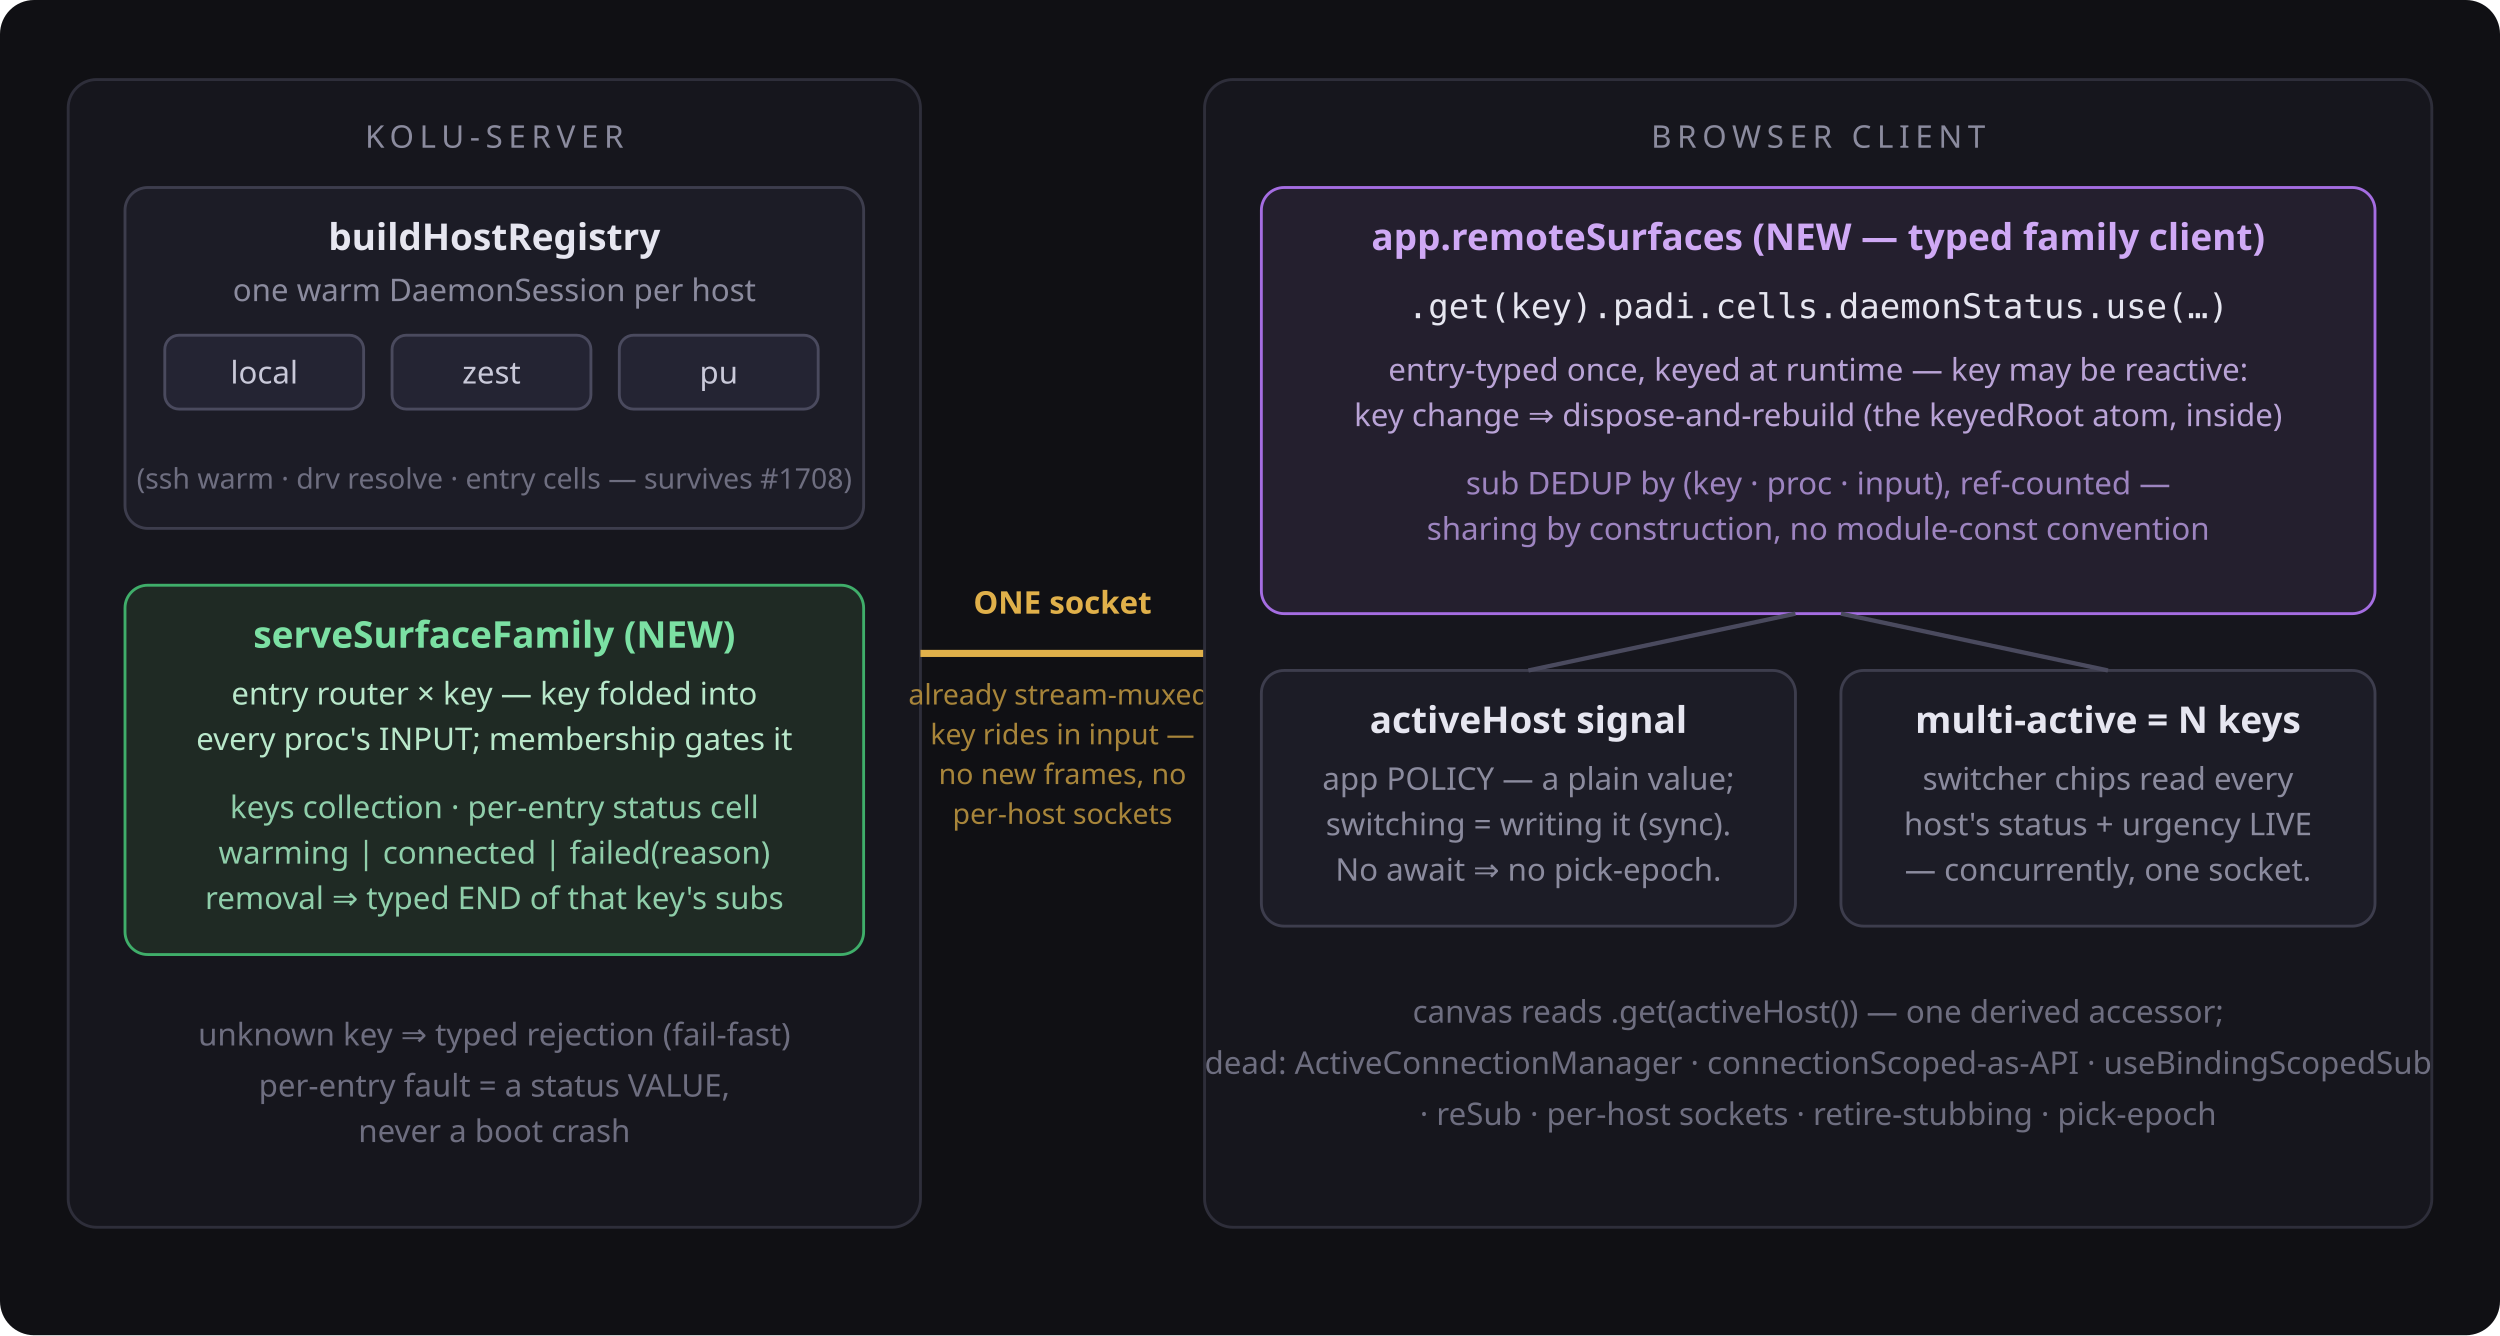
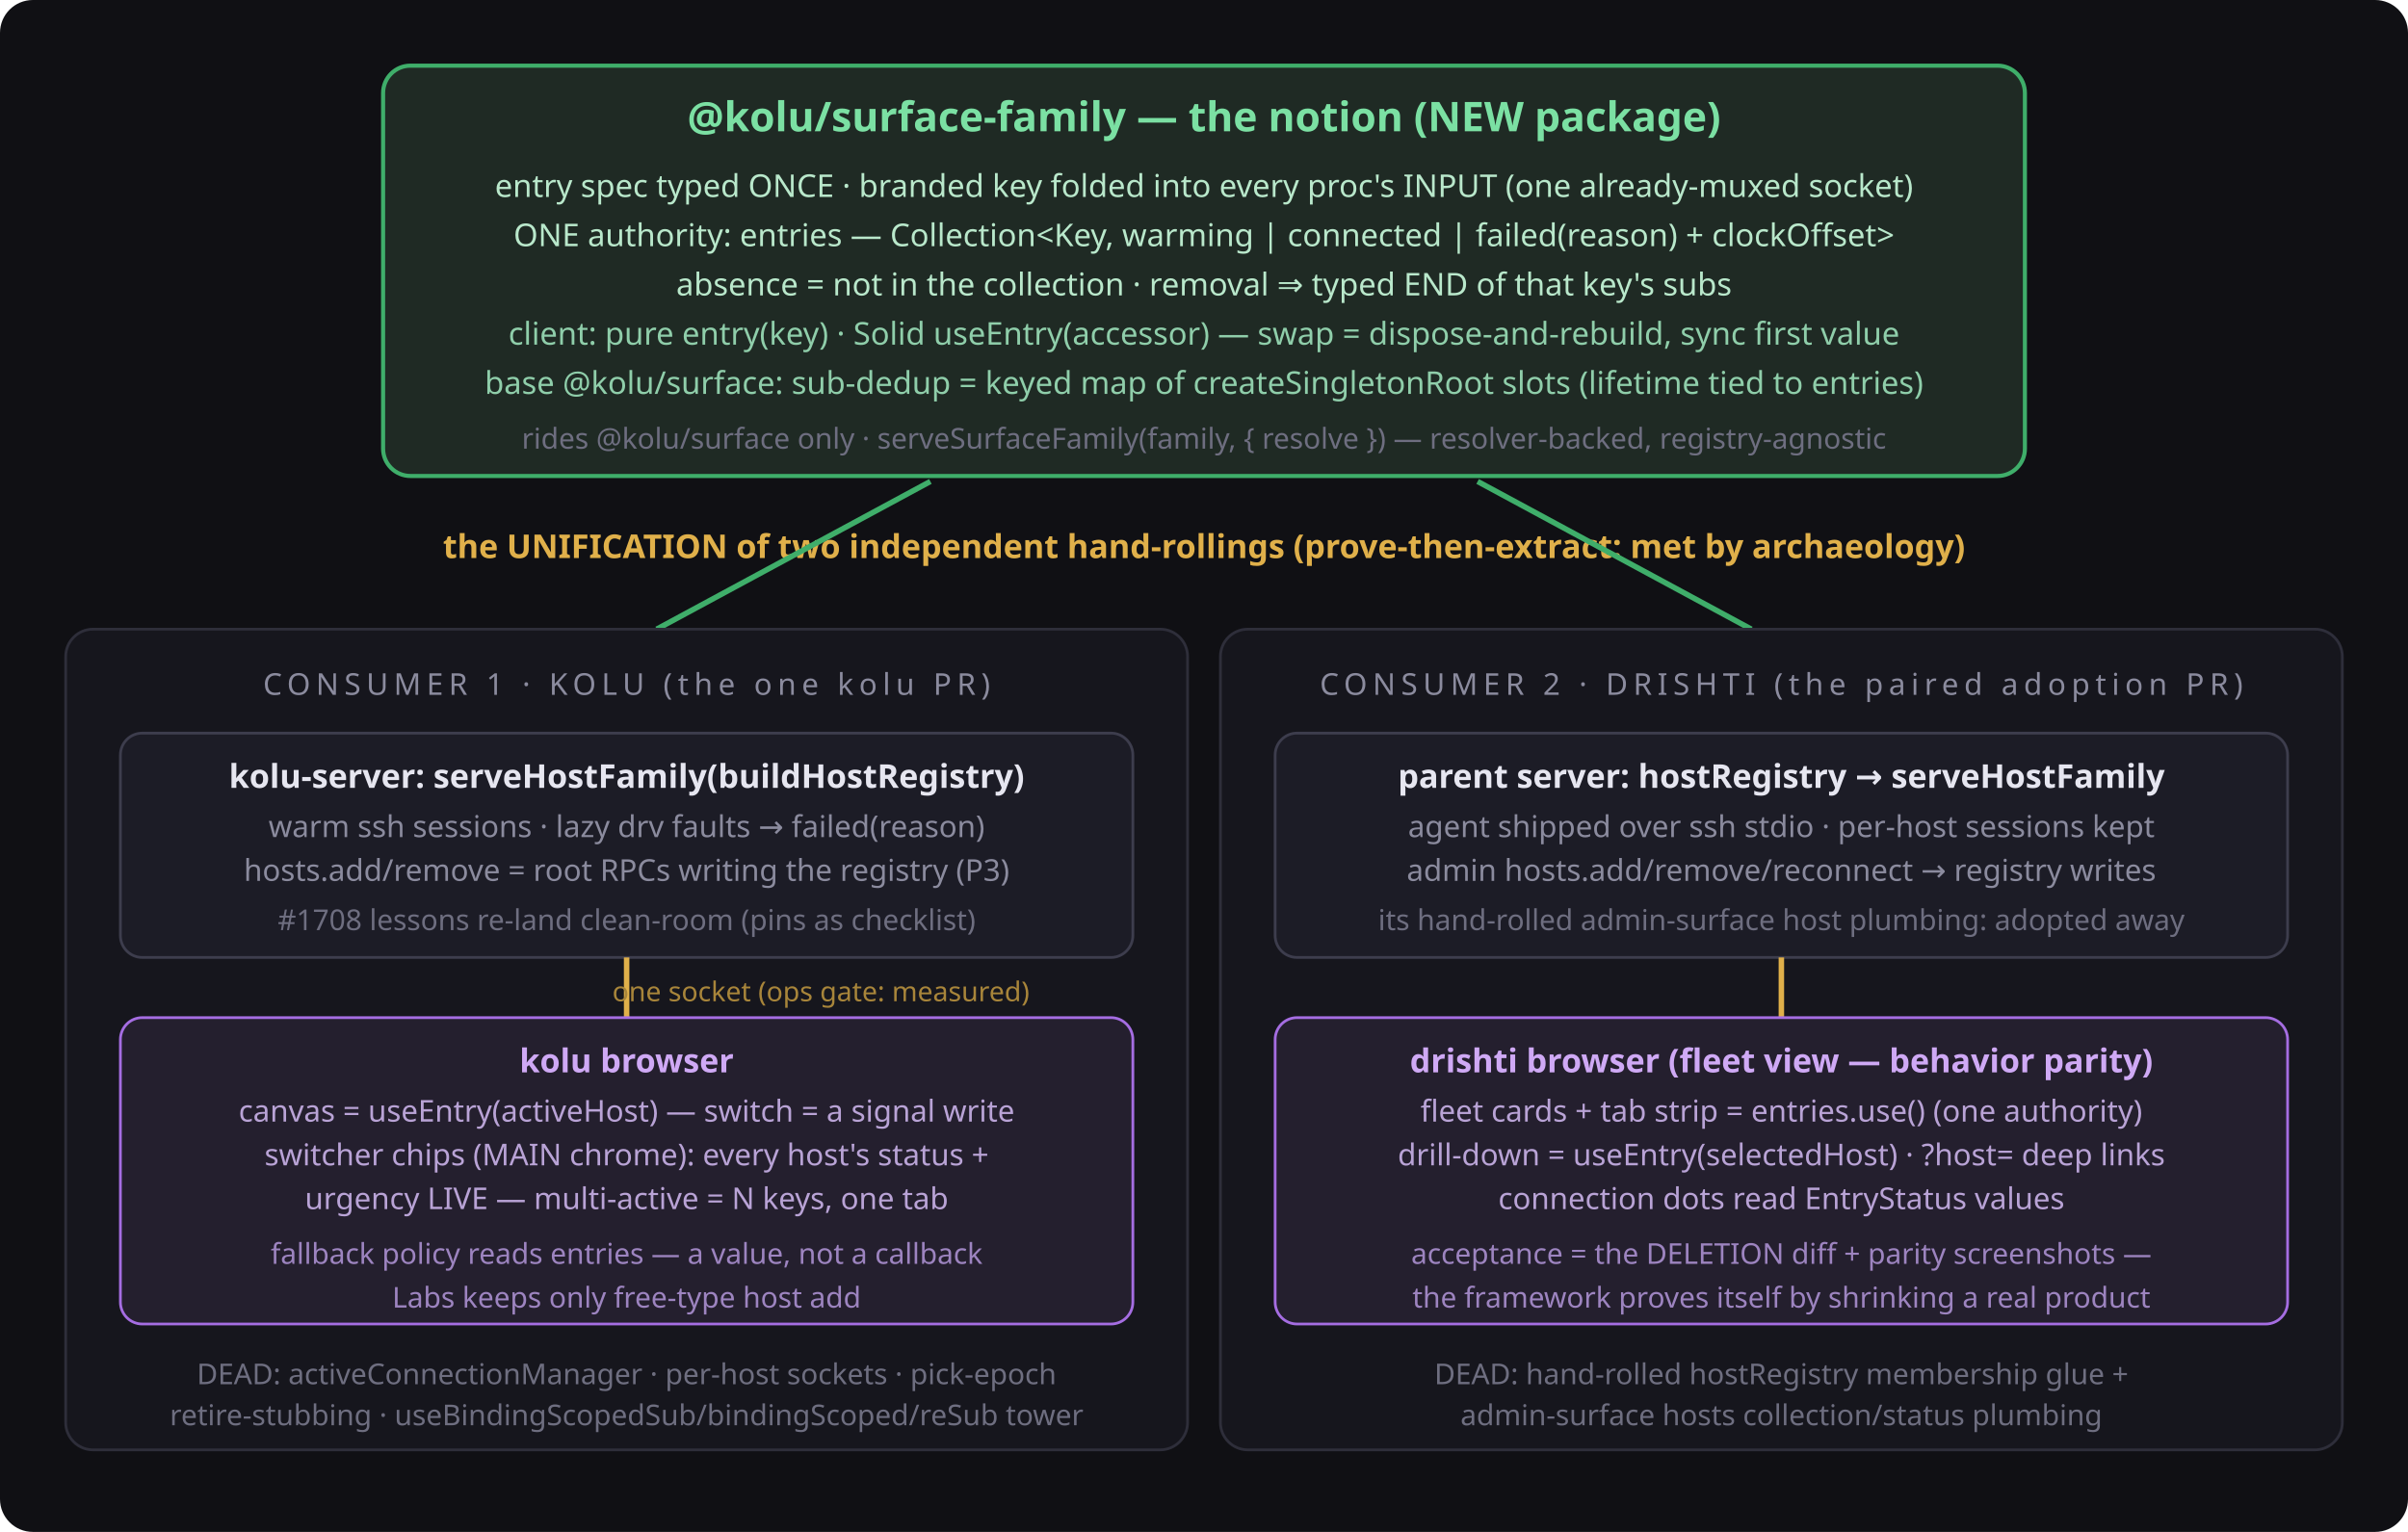
- <svg xmlns="http://www.w3.org/2000/svg" viewBox="0 0 880 470" font-family="ui-sans-serif, system-ui, sans-serif" font-size="13">
-   <rect width="880" height="470" fill="#101014" rx="12" />
-   <rect x="24" y="28" width="300" height="404" fill="#16161d" stroke="#2e2e3a" rx="10" />
-   <text x="174" y="52" text-anchor="middle" fill="#8b8b9e" font-size="11" letter-spacing="2">KOLU-SERVER</text>
-   <rect x="44" y="66" width="260" height="120" fill="#1c1c26" stroke="#3d3d4d" rx="8" />
-   <text x="174" y="88" text-anchor="middle" fill="#e6e6f0" font-weight="bold">buildHostRegistry</text>
-   <text x="174" y="106" text-anchor="middle" fill="#8b8b9e" font-size="11">one warm DaemonSession per host</text>
-   <rect x="58" y="118" width="70" height="26" fill="#242433" stroke="#4a4a5e" rx="5" />
-   <text x="93" y="135" text-anchor="middle" fill="#c9c9d9" font-size="11">local</text>
-   <rect x="138" y="118" width="70" height="26" fill="#242433" stroke="#4a4a5e" rx="5" />
-   <text x="173" y="135" text-anchor="middle" fill="#c9c9d9" font-size="11">zest</text>
-   <rect x="218" y="118" width="70" height="26" fill="#242433" stroke="#4a4a5e" rx="5" />
-   <text x="253" y="135" text-anchor="middle" fill="#c9c9d9" font-size="11">pu</text>
-   <text x="174" y="172" text-anchor="middle" fill="#6e6e80" font-size="10">(ssh warm · drv resolve · entry cells — survives #1708)</text>
-   <rect x="44" y="206" width="260" height="130" fill="#1f2a24" stroke="#3fae6a" rx="8" />
-   <text x="174" y="228" text-anchor="middle" fill="#7be0a3" font-weight="bold">serveSurfaceFamily  (NEW)</text>
-   <text x="174" y="248" text-anchor="middle" fill="#b9e8cb" font-size="11">entry router × key — key folded into</text>
-   <text x="174" y="264" text-anchor="middle" fill="#b9e8cb" font-size="11">every proc's INPUT; membership gates it</text>
-   <text x="174" y="288" text-anchor="middle" fill="#8fceaa" font-size="11">keys collection · per-entry status cell</text>
-   <text x="174" y="304" text-anchor="middle" fill="#8fceaa" font-size="11">warming | connected | failed(reason)</text>
-   <text x="174" y="320" text-anchor="middle" fill="#8fceaa" font-size="11">removal ⇒ typed END of that key's subs</text>
-   <text x="174" y="368" text-anchor="middle" fill="#6e6e80" font-size="11">unknown key ⇒ typed rejection (fail-fast)</text>
-   <text x="174" y="386" text-anchor="middle" fill="#6e6e80" font-size="11">per-entry fault = a status VALUE,</text>
-   <text x="174" y="402" text-anchor="middle" fill="#6e6e80" font-size="11">never a boot crash</text>
-   <line x1="324" y1="230" x2="424" y2="230" stroke="#e0b04a" stroke-width="2.5" />
-   <text x="374" y="216" text-anchor="middle" fill="#e0b04a" font-size="11" font-weight="bold">ONE socket</text>
-   <text x="374" y="248" text-anchor="middle" fill="#a8853a" font-size="10">already stream-muxed;</text>
-   <text x="374" y="262" text-anchor="middle" fill="#a8853a" font-size="10">key rides in input —</text>
-   <text x="374" y="276" text-anchor="middle" fill="#a8853a" font-size="10">no new frames, no</text>
-   <text x="374" y="290" text-anchor="middle" fill="#a8853a" font-size="10">per-host sockets</text>
-   <rect x="424" y="28" width="432" height="404" fill="#16161d" stroke="#2e2e3a" rx="10" />
-   <text x="640" y="52" text-anchor="middle" fill="#8b8b9e" font-size="11" letter-spacing="2">BROWSER CLIENT</text>
-   <rect x="444" y="66" width="392" height="150" fill="#241f2e" stroke="#a56de2" rx="8" />
-   <text x="640" y="88" text-anchor="middle" fill="#cfa9f5" font-weight="bold">app.remoteSurfaces  (NEW — typed family client)</text>
-   <text x="640" y="112" text-anchor="middle" fill="#e6e6f0" font-family="ui-monospace, monospace" font-size="12">.get(key).padi.cells.daemonStatus.use(…)</text>
-   <text x="640" y="134" text-anchor="middle" fill="#b9a3d6" font-size="11">entry-typed once, keyed at runtime — key may be reactive:</text>
-   <text x="640" y="150" text-anchor="middle" fill="#b9a3d6" font-size="11">key change ⇒ dispose-and-rebuild (the keyedRoot atom, inside)</text>
-   <text x="640" y="174" text-anchor="middle" fill="#9d84c0" font-size="11">sub DEDUP by (key · proc · input), ref-counted —</text>
-   <text x="640" y="190" text-anchor="middle" fill="#9d84c0" font-size="11">sharing by construction, no module-const convention</text>
-   <rect x="444" y="236" width="188" height="90" fill="#1c1c26" stroke="#3d3d4d" rx="8" />
-   <text x="538" y="258" text-anchor="middle" fill="#e6e6f0" font-weight="bold">activeHost signal</text>
-   <text x="538" y="278" text-anchor="middle" fill="#8b8b9e" font-size="11">app POLICY — a plain value;</text>
-   <text x="538" y="294" text-anchor="middle" fill="#8b8b9e" font-size="11">switching = writing it (sync).</text>
-   <text x="538" y="310" text-anchor="middle" fill="#8b8b9e" font-size="11">No await ⇒ no pick-epoch.</text>
-   <rect x="648" y="236" width="188" height="90" fill="#1c1c26" stroke="#3d3d4d" rx="8" />
-   <text x="742" y="258" text-anchor="middle" fill="#e6e6f0" font-weight="bold">multi-active = N keys</text>
-   <text x="742" y="278" text-anchor="middle" fill="#8b8b9e" font-size="11">switcher chips read every</text>
-   <text x="742" y="294" text-anchor="middle" fill="#8b8b9e" font-size="11">host's status + urgency LIVE</text>
-   <text x="742" y="310" text-anchor="middle" fill="#8b8b9e" font-size="11">— concurrently, one socket.</text>
-   <text x="640" y="360" text-anchor="middle" fill="#6e6e80" font-size="11">canvas reads .get(activeHost()) — one derived accessor;</text>
-   <text x="640" y="378" text-anchor="middle" fill="#6e6e80" font-size="11">dead: ActiveConnectionManager · connectionScoped-as-API · useBindingScopedSub</text>
-   <text x="640" y="396" text-anchor="middle" fill="#6e6e80" font-size="11">· reSub · per-host sockets · retire-stubbing · pick-epoch</text>
-   <line x1="632" y1="216" x2="538" y2="236" stroke="#4a4a5e" stroke-width="1.5" />
-   <line x1="648" y1="216" x2="742" y2="236" stroke="#4a4a5e" stroke-width="1.5" />
+ <svg xmlns="http://www.w3.org/2000/svg" viewBox="0 0 880 560" font-family="ui-sans-serif, system-ui, sans-serif" font-size="13">
+   <rect width="880" height="560" fill="#101014" rx="12" />
+   <rect x="140" y="24" width="600" height="150" fill="#1f2a24" stroke="#3fae6a" stroke-width="1.5" rx="10" />
+   <text x="440" y="48" text-anchor="middle" fill="#7be0a3" font-weight="bold" font-size="15">@kolu/surface-family — the notion (NEW package)</text>
+   <text x="440" y="72" text-anchor="middle" fill="#b9e8cb" font-size="11.5">entry spec typed ONCE · branded key folded into every proc's INPUT (one already-muxed socket)</text>
+   <text x="440" y="90" text-anchor="middle" fill="#b9e8cb" font-size="11.5">ONE authority: entries — Collection&lt;Key, warming | connected | failed(reason) + clockOffset&gt;</text>
+   <text x="440" y="108" text-anchor="middle" fill="#b9e8cb" font-size="11.5">absence = not in the collection · removal ⇒ typed END of that key's subs</text>
+   <text x="440" y="126" text-anchor="middle" fill="#8fceaa" font-size="11.5">client: pure entry(key) · Solid useEntry(accessor) — swap = dispose-and-rebuild, sync first value</text>
+   <text x="440" y="144" text-anchor="middle" fill="#8fceaa" font-size="11.5">base @kolu/surface: sub-dedup = keyed map of createSingletonRoot slots (lifetime tied to entries)</text>
+   <text x="440" y="164" text-anchor="middle" fill="#6e6e80" font-size="10.5">rides @kolu/surface only · serveSurfaceFamily(family, { resolve }) — resolver-backed, registry-agnostic</text>
+   <text x="440" y="204" text-anchor="middle" fill="#e0b04a" font-size="12" font-weight="bold">the UNIFICATION of two independent hand-rollings (prove-then-extract: met by archaeology)</text>
+   <line x1="340" y1="176" x2="240" y2="230" stroke="#3fae6a" stroke-width="2" />
+   <line x1="540" y1="176" x2="640" y2="230" stroke="#3fae6a" stroke-width="2" />
+   <rect x="24" y="230" width="410" height="300" fill="#16161d" stroke="#2e2e3a" rx="10" />
+   <text x="229" y="254" text-anchor="middle" fill="#8b8b9e" font-size="11" letter-spacing="2">CONSUMER 1 · KOLU (the one kolu PR)</text>
+   <rect x="44" y="268" width="370" height="82" fill="#1c1c26" stroke="#3d3d4d" rx="8" />
+   <text x="229" y="288" text-anchor="middle" fill="#e6e6f0" font-weight="bold" font-size="12">kolu-server: serveHostFamily(buildHostRegistry)</text>
+   <text x="229" y="306" text-anchor="middle" fill="#8b8b9e" font-size="11">warm ssh sessions · lazy drv faults → failed(reason)</text>
+   <text x="229" y="322" text-anchor="middle" fill="#8b8b9e" font-size="11">hosts.add/remove = root RPCs writing the registry (P3)</text>
+   <text x="229" y="340" text-anchor="middle" fill="#6e6e80" font-size="10.5">#1708 lessons re-land clean-room (pins as checklist)</text>
+   <line x1="229" y1="350" x2="229" y2="372" stroke="#e0b04a" stroke-width="2" />
+   <text x="300" y="366" text-anchor="middle" fill="#a8853a" font-size="10">one socket (ops gate: measured)</text>
+   <rect x="44" y="372" width="370" height="112" fill="#241f2e" stroke="#a56de2" rx="8" />
+   <text x="229" y="392" text-anchor="middle" fill="#cfa9f5" font-weight="bold" font-size="12">kolu browser</text>
+   <text x="229" y="410" text-anchor="middle" fill="#b9a3d6" font-size="11">canvas = useEntry(activeHost) — switch = a signal write</text>
+   <text x="229" y="426" text-anchor="middle" fill="#b9a3d6" font-size="11">switcher chips (MAIN chrome): every host's status +</text>
+   <text x="229" y="442" text-anchor="middle" fill="#b9a3d6" font-size="11">urgency LIVE — multi-active = N keys, one tab</text>
+   <text x="229" y="462" text-anchor="middle" fill="#9d84c0" font-size="10.5">fallback policy reads entries — a value, not a callback</text>
+   <text x="229" y="478" text-anchor="middle" fill="#9d84c0" font-size="10.5">Labs keeps only free-type host add</text>
+   <text x="229" y="506" text-anchor="middle" fill="#6e6e80" font-size="10.5">DEAD: activeConnectionManager · per-host sockets · pick-epoch</text>
+   <text x="229" y="521" text-anchor="middle" fill="#6e6e80" font-size="10.5">retire-stubbing · useBindingScopedSub/bindingScoped/reSub tower</text>
+   <rect x="446" y="230" width="410" height="300" fill="#16161d" stroke="#2e2e3a" rx="10" />
+   <text x="651" y="254" text-anchor="middle" fill="#8b8b9e" font-size="11" letter-spacing="2">CONSUMER 2 · DRISHTI (the paired adoption PR)</text>
+   <rect x="466" y="268" width="370" height="82" fill="#1c1c26" stroke="#3d3d4d" rx="8" />
+   <text x="651" y="288" text-anchor="middle" fill="#e6e6f0" font-weight="bold" font-size="12">parent server: hostRegistry → serveHostFamily</text>
+   <text x="651" y="306" text-anchor="middle" fill="#8b8b9e" font-size="11">agent shipped over ssh stdio · per-host sessions kept</text>
+   <text x="651" y="322" text-anchor="middle" fill="#8b8b9e" font-size="11">admin hosts.add/remove/reconnect → registry writes</text>
+   <text x="651" y="340" text-anchor="middle" fill="#6e6e80" font-size="10.5">its hand-rolled admin-surface host plumbing: adopted away</text>
+   <line x1="651" y1="350" x2="651" y2="372" stroke="#e0b04a" stroke-width="2" />
+   <rect x="466" y="372" width="370" height="112" fill="#241f2e" stroke="#a56de2" rx="8" />
+   <text x="651" y="392" text-anchor="middle" fill="#cfa9f5" font-weight="bold" font-size="12">drishti browser (fleet view — behavior parity)</text>
+   <text x="651" y="410" text-anchor="middle" fill="#b9a3d6" font-size="11">fleet cards + tab strip = entries.use() (one authority)</text>
+   <text x="651" y="426" text-anchor="middle" fill="#b9a3d6" font-size="11">drill-down = useEntry(selectedHost) · ?host= deep links</text>
+   <text x="651" y="442" text-anchor="middle" fill="#b9a3d6" font-size="11">connection dots read EntryStatus values</text>
+   <text x="651" y="462" text-anchor="middle" fill="#9d84c0" font-size="10.5">acceptance = the DELETION diff + parity screenshots —</text>
+   <text x="651" y="478" text-anchor="middle" fill="#9d84c0" font-size="10.5">the framework proves itself by shrinking a real product</text>
+   <text x="651" y="506" text-anchor="middle" fill="#6e6e80" font-size="10.5">DEAD: hand-rolled hostRegistry membership glue +</text>
+   <text x="651" y="521" text-anchor="middle" fill="#6e6e80" font-size="10.5">admin-surface hosts collection/status plumbing</text>
</svg>
